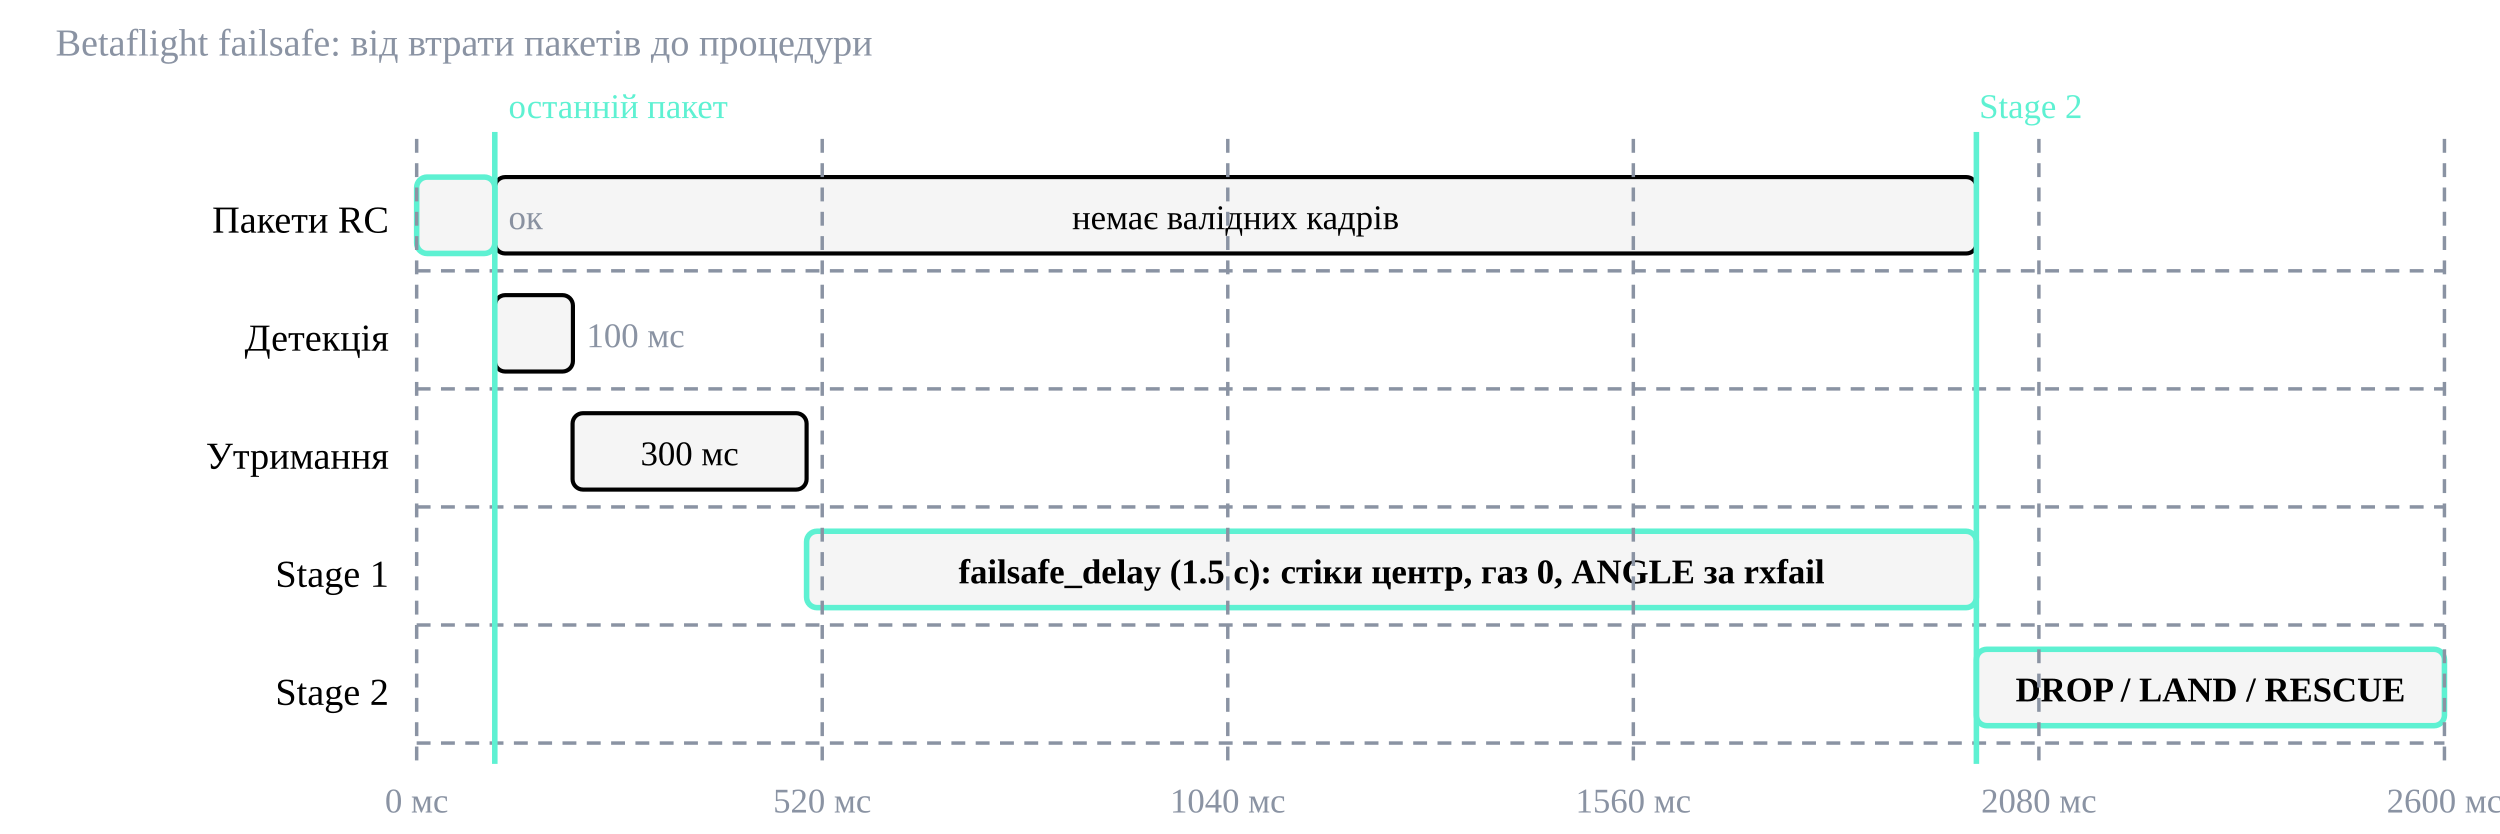
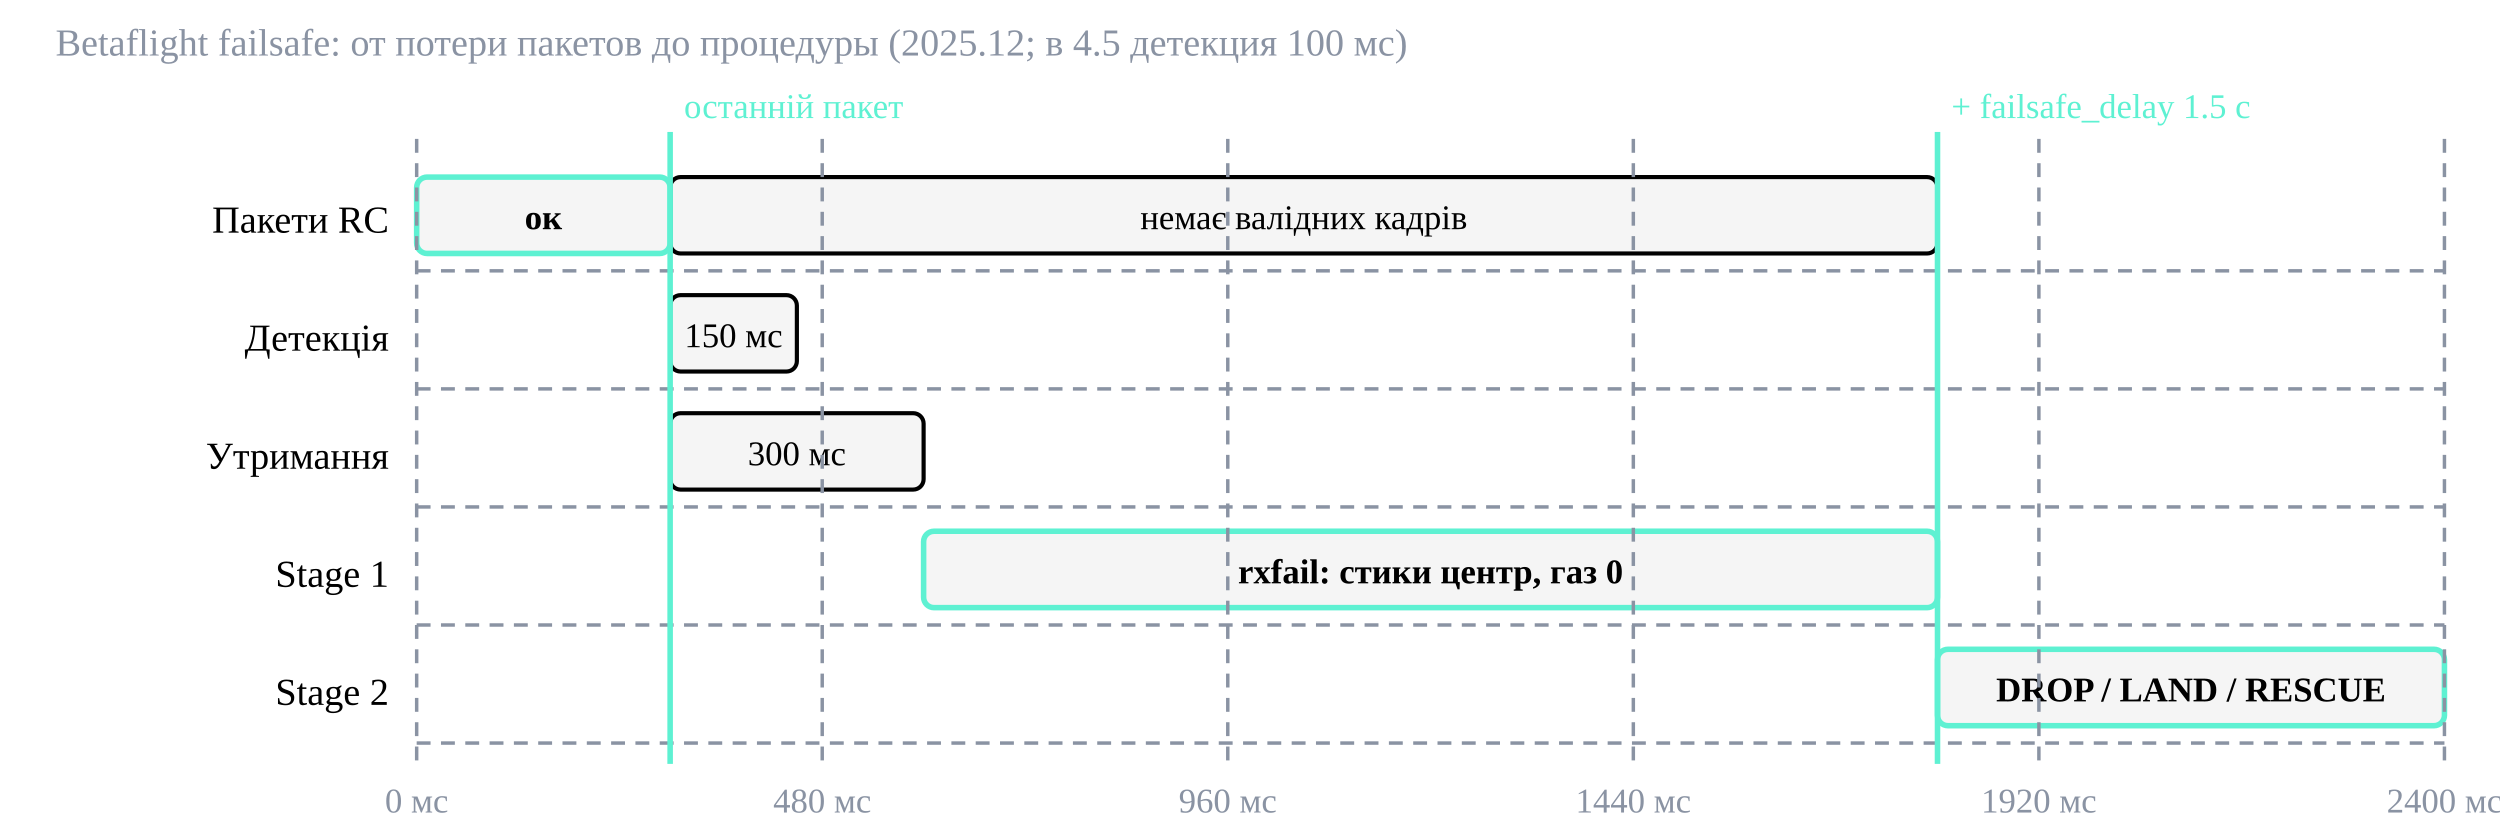
<svg xmlns="http://www.w3.org/2000/svg" viewBox="0 0 720 240" width="100%" role="img" aria-labelledby="t" style="max-width:720px;display:block;margin:0 auto">
  <style>text{font-family: var(--gc-font-mono, ui-monospace, Menlo, monospace); font-size: 12px;fill:currentColor} .m{fill:var(--gc-ink-muted, #8a93a3)} .a{fill:var(--gc-accent-hud, #5ef1d2)} .w{fill:var(--gc-signal-amber, #f0b24c)} .d{fill:var(--gc-signal-red, #e8636b)} .box{fill:var(--gc-surface-200, rgba(128,128,128,0.08));stroke:currentColor;stroke-width:1.2} .boxa{fill:var(--gc-surface-200, rgba(128,128,128,0.08));stroke:var(--gc-accent-hud, #5ef1d2);stroke-width:1.6} .ln{stroke:currentColor;stroke-width:1.2;fill:none} .lna{stroke:var(--gc-accent-hud, #5ef1d2);stroke-width:1.6;fill:none} .lnm{stroke:var(--gc-ink-muted, #8a93a3);stroke-width:1;fill:none;stroke-dasharray:4 3} .t{font-size:11px} .b{font-weight:600}</style>
  <defs>
    <marker id="ar" viewBox="0 0 10 10" refX="9" refY="5" markerWidth="7" markerHeight="7" orient="auto-start-reverse">
      <path d="M0 0L10 5L0 10z" fill="currentColor" />
    </marker>
    <marker id="ara" viewBox="0 0 10 10" refX="9" refY="5" markerWidth="7" markerHeight="7" orient="auto-start-reverse">
      <path d="M0 0L10 5L0 10z" fill="var(--gc-accent-hud, #5ef1d2)" />
    </marker>
  </defs>
-   <text x="16" y="16" text-anchor="start" class="m t">Betaflight failsafe: від втрати пакетів до процедури</text>
+   <text x="16" y="16" text-anchor="start" class="m t">Betaflight failsafe: от потери пакетов до процедуры (2025.12; в 4.5 детекция 100 мс)</text>
  <text x="112" y="67" text-anchor="end" style="font-size:11px">Пакети RC</text>
  <line class="lnm" x1="120" y1="78" x2="704" y2="78" />
-   <rect class="boxa" x="120.0" y="51" width="22.5" height="22" rx="3" />
-   <text x="146.462" y="66" text-anchor="start" class="m t" style="font-size:10px">ок</text>
-   <rect class="box" x="142.5" y="51" width="426.8" height="22" rx="3" />
-   <text x="355.846" y="66" text-anchor="middle" style="font-size:10px">немає валідних кадрів</text>
+   <rect class="boxa" x="120.0" y="51" width="73.0" height="22" rx="3" />
+   <text x="156.5" y="66" text-anchor="middle" class="b" style="font-size:10px">ок</text>
+   <rect class="box" x="193.0" y="51" width="365.0" height="22" rx="3" />
+   <text x="375.5" y="66" text-anchor="middle" style="font-size:10px">немає валідних кадрів</text>
  <text x="112" y="101" text-anchor="end" style="font-size:11px">Детекція</text>
  <line class="lnm" x1="120" y1="112" x2="704" y2="112" />
-   <rect class="box" x="142.5" y="85" width="22.5" height="22" rx="3" />
-   <text x="168.923" y="100" text-anchor="start" class="m t" style="font-size:10px">100 мс</text>
+   <rect class="box" x="193.0" y="85" width="36.5" height="22" rx="3" />
+   <text x="211.25" y="100" text-anchor="middle" style="font-size:10px">150 мс</text>
  <text x="112" y="135" text-anchor="end" style="font-size:11px">Утримання</text>
  <line class="lnm" x1="120" y1="146" x2="704" y2="146" />
-   <rect class="box" x="164.9" y="119" width="67.4" height="22" rx="3" />
-   <text x="198.615" y="134" text-anchor="middle" style="font-size:10px">300 мс</text>
+   <rect class="box" x="193.0" y="119" width="73.0" height="22" rx="3" />
+   <text x="229.5" y="134" text-anchor="middle" style="font-size:10px">300 мс</text>
  <text x="112" y="169" text-anchor="end" style="font-size:11px">Stage 1</text>
  <line class="lnm" x1="120" y1="180" x2="704" y2="180" />
-   <rect class="boxa" x="232.3" y="153" width="336.9" height="22" rx="3" />
-   <text x="400.769" y="168" text-anchor="middle" class="b" style="font-size:10px">failsafe_delay (1.5 с): стіки центр, газ 0, ANGLE за rxfail</text>
+   <rect class="boxa" x="266.0" y="153" width="292.0" height="22" rx="3" />
+   <text x="412.0" y="168" text-anchor="middle" class="b" style="font-size:10px">rxfail: стики центр, газ 0</text>
  <text x="112" y="203" text-anchor="end" style="font-size:11px">Stage 2</text>
  <line class="lnm" x1="120" y1="214" x2="704" y2="214" />
-   <rect class="boxa" x="569.2" y="187" width="134.8" height="22" rx="3" />
-   <text x="636.615" y="202" text-anchor="middle" class="b" style="font-size:10px">DROP / LAND / RESCUE</text>
+   <rect class="boxa" x="558.0" y="187" width="146.0" height="22" rx="3" />
+   <text x="631.0" y="202" text-anchor="middle" class="b" style="font-size:10px">DROP / LAND / RESCUE</text>
  <line class="lnm" x1="120.0" y1="40" x2="120.0" y2="220" />
  <text x="120.0" y="234" text-anchor="middle" class="m t" style="font-size:10px">0 мс</text>
  <line class="lnm" x1="236.8" y1="40" x2="236.8" y2="220" />
-   <text x="236.8" y="234" text-anchor="middle" class="m t" style="font-size:10px">520 мс</text>
+   <text x="236.8" y="234" text-anchor="middle" class="m t" style="font-size:10px">480 мс</text>
  <line class="lnm" x1="353.6" y1="40" x2="353.6" y2="220" />
-   <text x="353.6" y="234" text-anchor="middle" class="m t" style="font-size:10px">1040 мс</text>
+   <text x="353.6" y="234" text-anchor="middle" class="m t" style="font-size:10px">960 мс</text>
  <line class="lnm" x1="470.4" y1="40" x2="470.4" y2="220" />
-   <text x="470.4" y="234" text-anchor="middle" class="m t" style="font-size:10px">1560 мс</text>
+   <text x="470.4" y="234" text-anchor="middle" class="m t" style="font-size:10px">1440 мс</text>
  <line class="lnm" x1="587.2" y1="40" x2="587.2" y2="220" />
-   <text x="587.2" y="234" text-anchor="middle" class="m t" style="font-size:10px">2080 мс</text>
+   <text x="587.2" y="234" text-anchor="middle" class="m t" style="font-size:10px">1920 мс</text>
  <line class="lnm" x1="704.0" y1="40" x2="704.0" y2="220" />
-   <text x="704.0" y="234" text-anchor="middle" class="m t" style="font-size:10px">2600 мс</text>
-   <line class="lna" x1="142.5" y1="38" x2="142.5" y2="220" />
-   <text x="146.462" y="34" text-anchor="start" class="a t" style="font-size:10px">останній пакет</text>
-   <line class="lna" x1="569.2" y1="38" x2="569.2" y2="220" />
-   <text x="570" y="34" text-anchor="start" class="a t" style="font-size:10px">Stage 2</text>
+   <text x="704.0" y="234" text-anchor="middle" class="m t" style="font-size:10px">2400 мс</text>
+   <line class="lna" x1="193.0" y1="38" x2="193.0" y2="220" />
+   <text x="197.0" y="34" text-anchor="start" class="a t" style="font-size:10px">останній пакет</text>
+   <line class="lna" x1="558.0" y1="38" x2="558.0" y2="220" />
+   <text x="562.0" y="34" text-anchor="start" class="a t" style="font-size:10px">+ failsafe_delay 1.5 с</text>
</svg>
